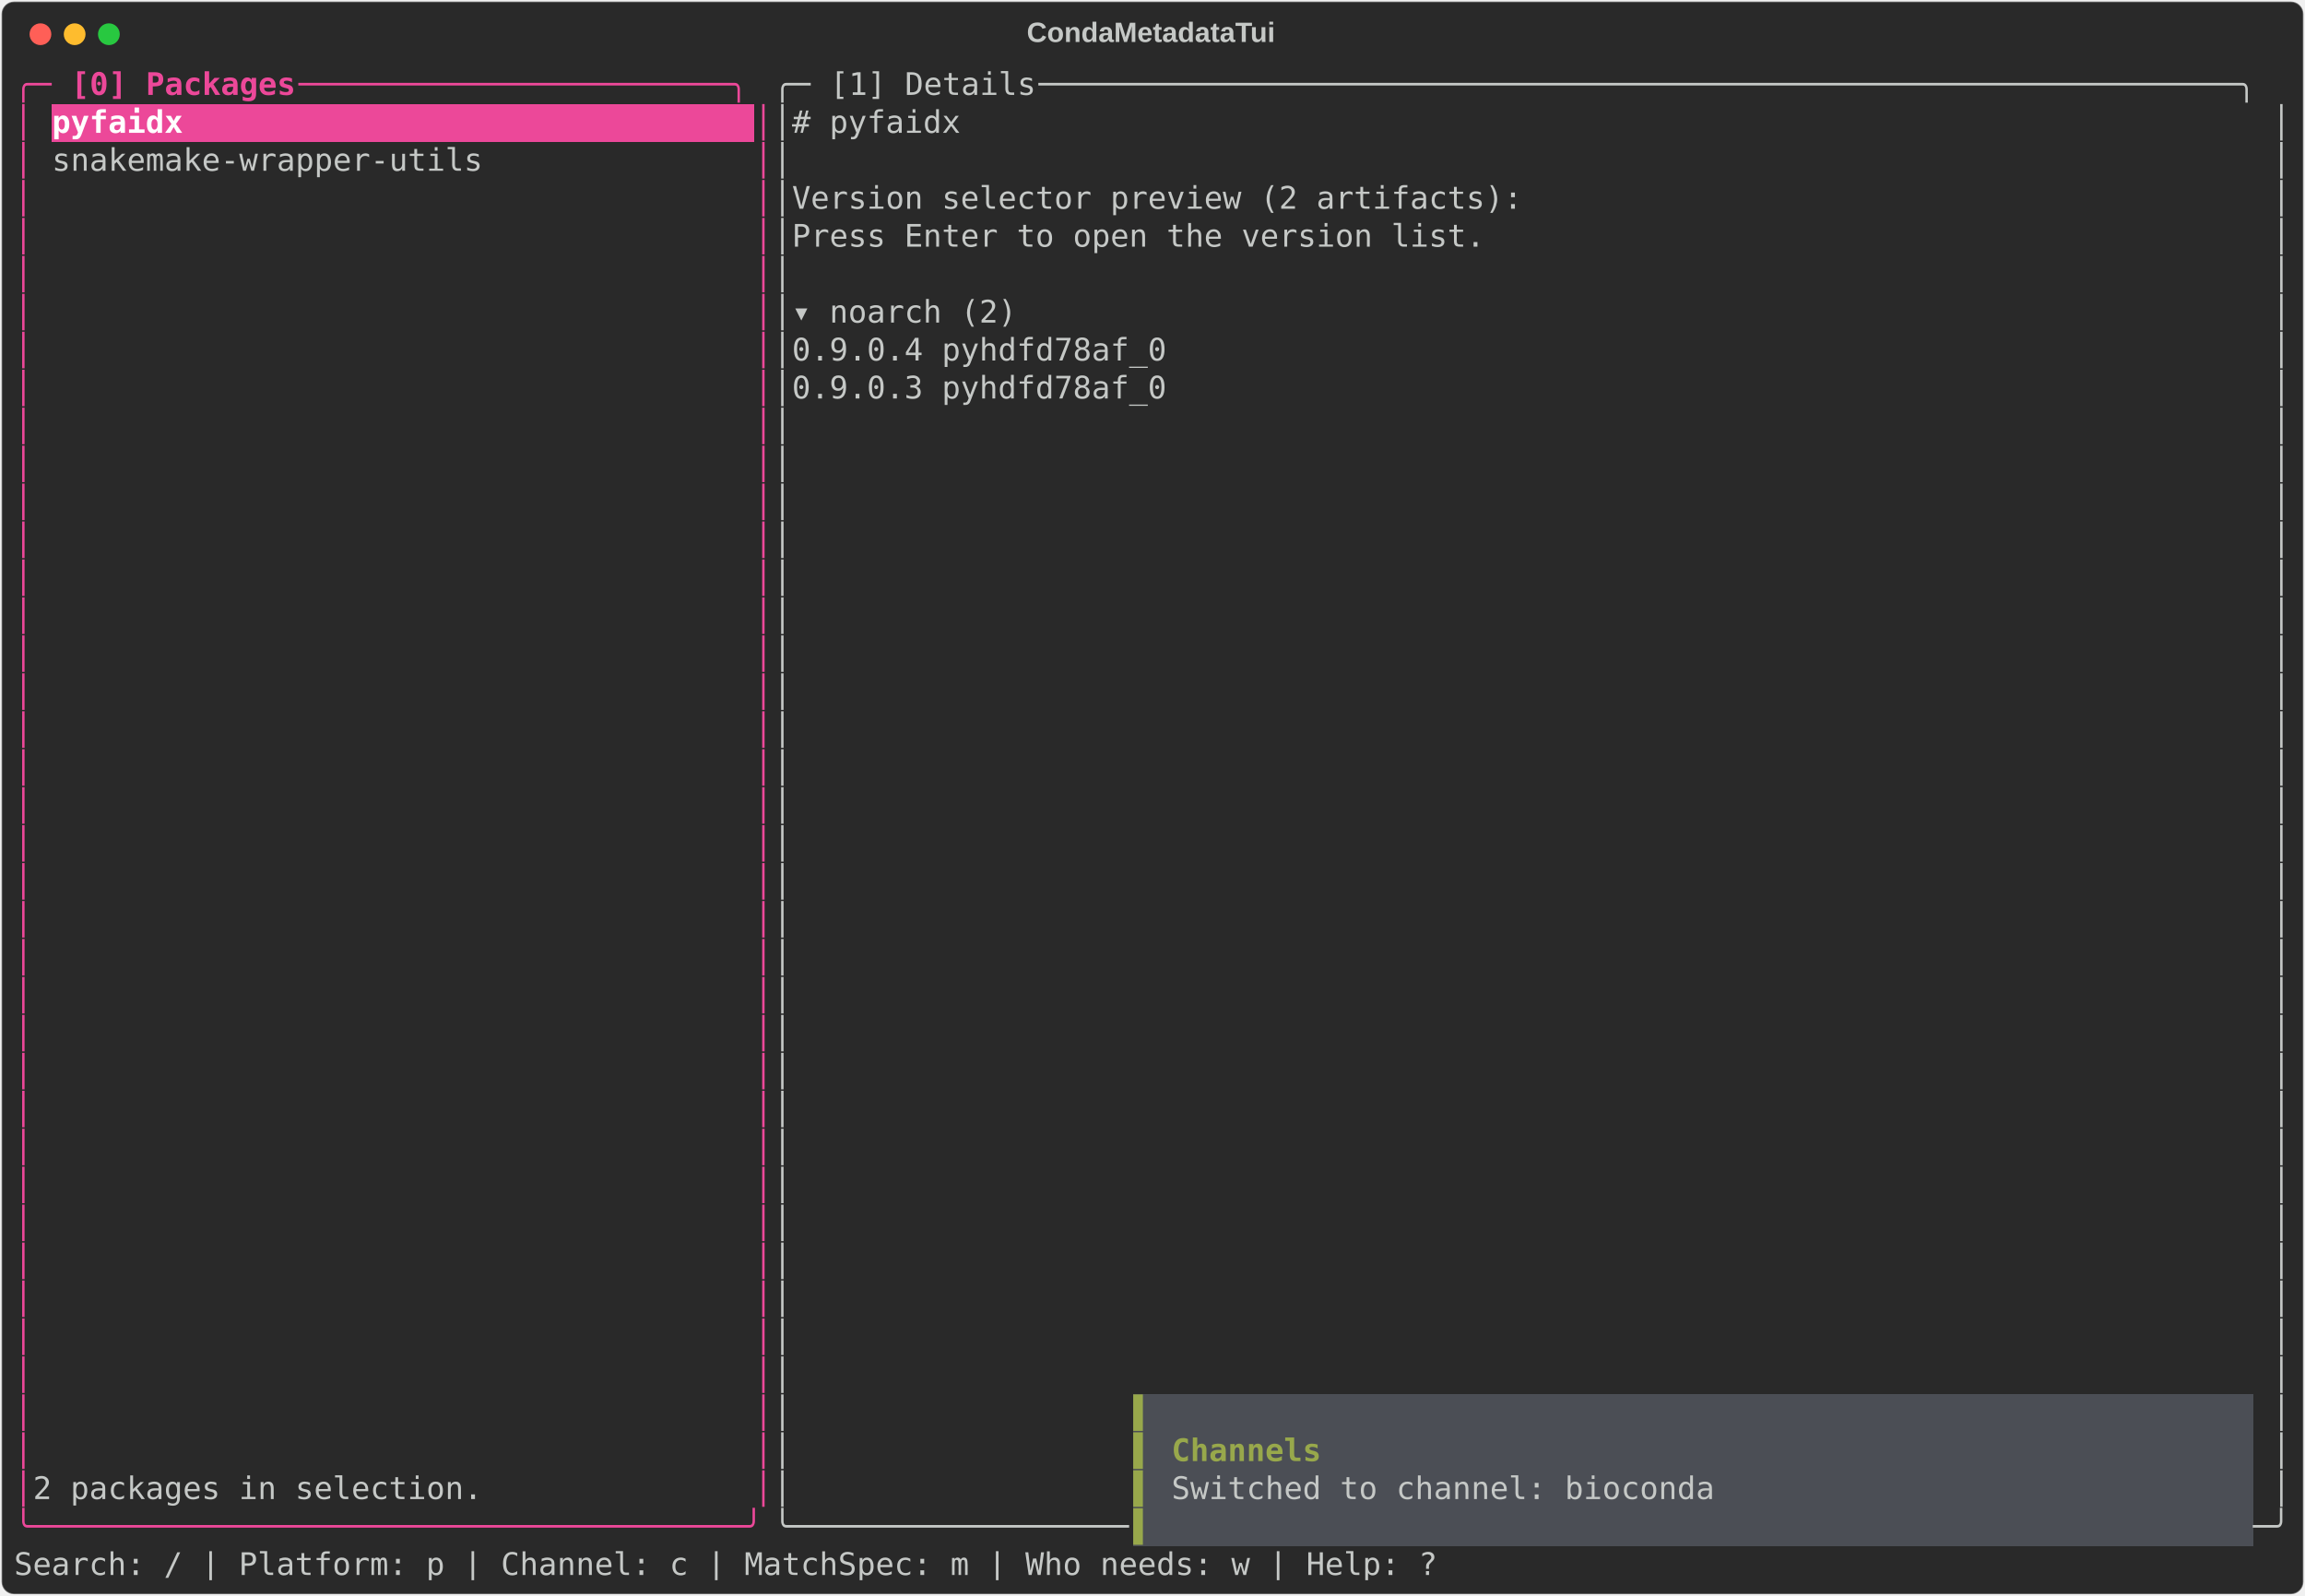
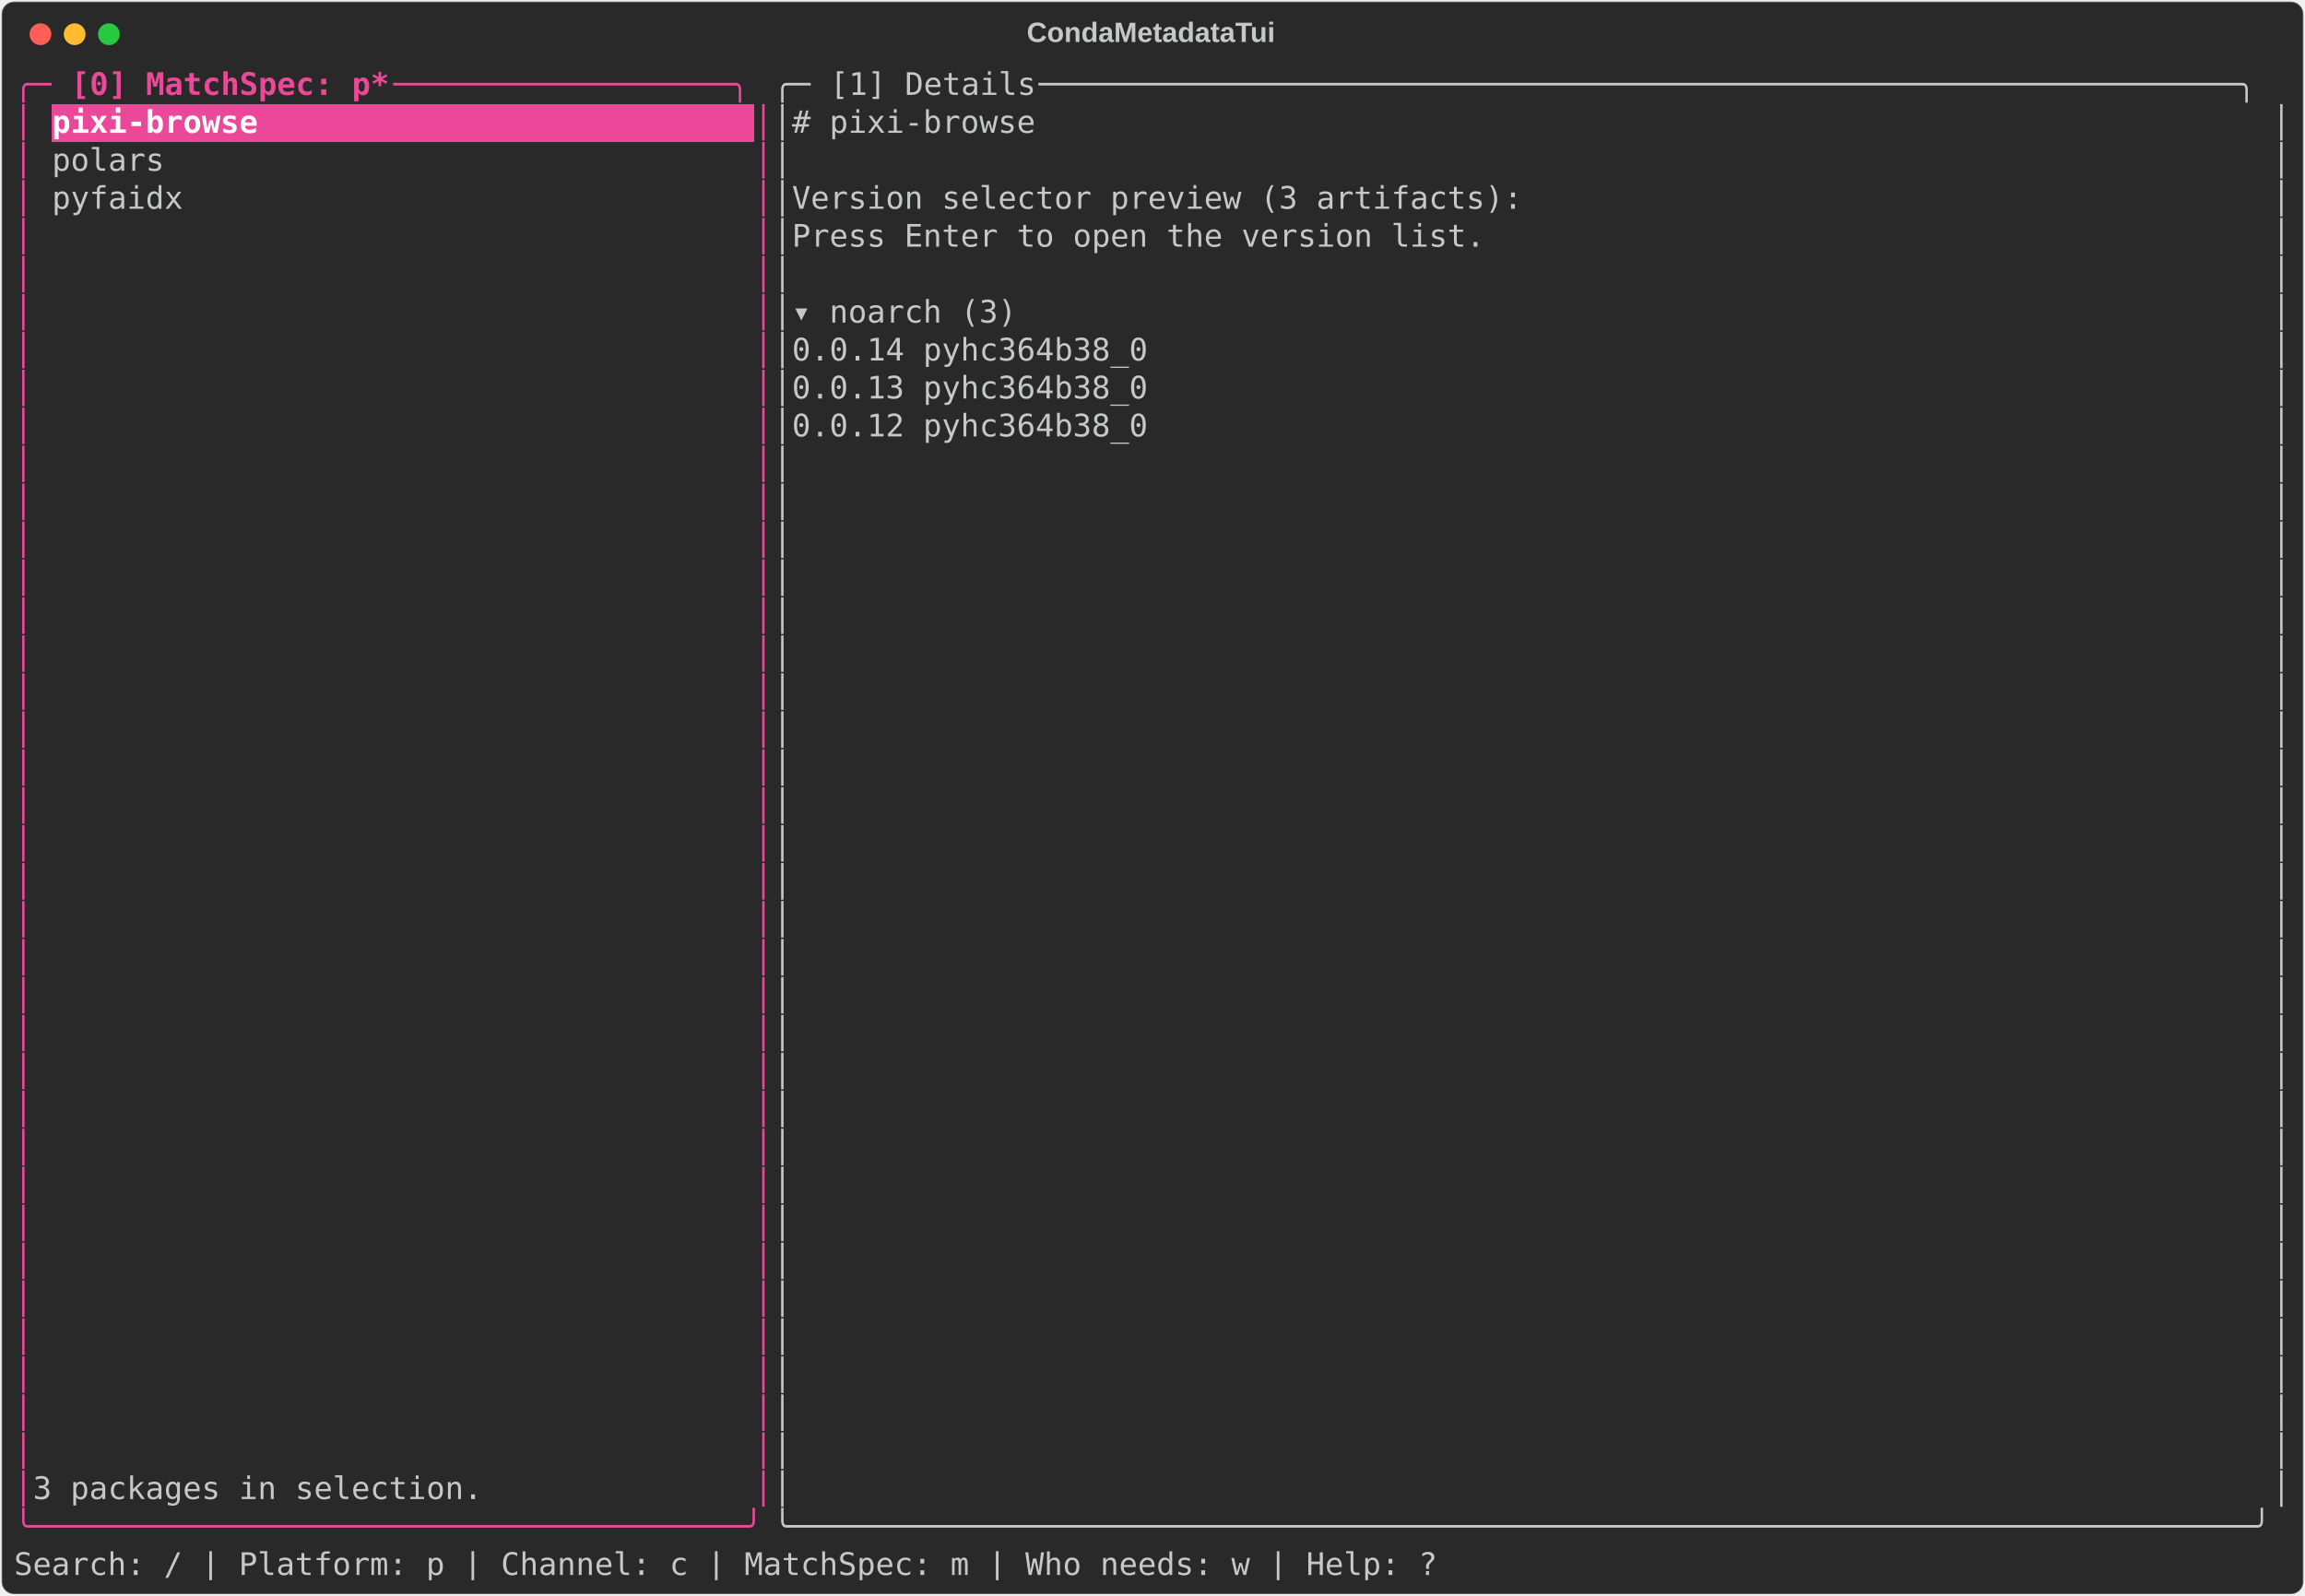
<svg xmlns="http://www.w3.org/2000/svg" class="rich-terminal" viewBox="0 0 1482 1026.0">
  <style>

    @font-face {
        font-family: "Fira Code";
        src: local("FiraCode-Regular"),
                url("https://cdnjs.cloudflare.com/ajax/libs/firacode/6.2.0/woff2/FiraCode-Regular.woff2") format("woff2"),
                url("https://cdnjs.cloudflare.com/ajax/libs/firacode/6.2.0/woff/FiraCode-Regular.woff") format("woff");
        font-style: normal;
        font-weight: 400;
    }
    @font-face {
        font-family: "Fira Code";
        src: local("FiraCode-Bold"),
                url("https://cdnjs.cloudflare.com/ajax/libs/firacode/6.2.0/woff2/FiraCode-Bold.woff2") format("woff2"),
                url("https://cdnjs.cloudflare.com/ajax/libs/firacode/6.2.0/woff/FiraCode-Bold.woff") format("woff");
        font-style: bold;
        font-weight: 700;
    }

    .terminal-matrix {
        font-family: Fira Code, monospace;
        font-size: 20px;
        line-height: 24.4px;
        font-variant-east-asian: full-width;
    }

    .terminal-title {
        font-size: 18px;
        font-weight: bold;
        font-family: arial;
    }

    .terminal-r1 { fill: #ec4899 }
.terminal-r2 { fill: #ec4899;font-weight: bold }
.terminal-r3 { fill: #c5c8c6 }
.terminal-r4 { fill: #ffffff;font-weight: bold }
- .terminal-r5 { fill: #98a84b }
- .terminal-r6 { fill: #98a84b;font-weight: bold }
    </style>
  <defs>
    <clipPath id="terminal-clip-terminal">
      <rect x="0" y="0" width="1463.0" height="975.0" />
    </clipPath>
    <clipPath id="terminal-line-0">
      <rect x="0" y="1.5" width="1464" height="24.65" />
    </clipPath>
    <clipPath id="terminal-line-1">
      <rect x="0" y="25.9" width="1464" height="24.65" />
    </clipPath>
    <clipPath id="terminal-line-2">
      <rect x="0" y="50.3" width="1464" height="24.65" />
    </clipPath>
    <clipPath id="terminal-line-3">
      <rect x="0" y="74.7" width="1464" height="24.65" />
    </clipPath>
    <clipPath id="terminal-line-4">
      <rect x="0" y="99.1" width="1464" height="24.65" />
    </clipPath>
    <clipPath id="terminal-line-5">
      <rect x="0" y="123.5" width="1464" height="24.65" />
    </clipPath>
    <clipPath id="terminal-line-6">
      <rect x="0" y="147.9" width="1464" height="24.65" />
    </clipPath>
    <clipPath id="terminal-line-7">
      <rect x="0" y="172.3" width="1464" height="24.65" />
    </clipPath>
    <clipPath id="terminal-line-8">
      <rect x="0" y="196.7" width="1464" height="24.65" />
    </clipPath>
    <clipPath id="terminal-line-9">
      <rect x="0" y="221.1" width="1464" height="24.65" />
    </clipPath>
    <clipPath id="terminal-line-10">
      <rect x="0" y="245.5" width="1464" height="24.65" />
    </clipPath>
    <clipPath id="terminal-line-11">
      <rect x="0" y="269.9" width="1464" height="24.65" />
    </clipPath>
    <clipPath id="terminal-line-12">
      <rect x="0" y="294.3" width="1464" height="24.65" />
    </clipPath>
    <clipPath id="terminal-line-13">
      <rect x="0" y="318.7" width="1464" height="24.65" />
    </clipPath>
    <clipPath id="terminal-line-14">
      <rect x="0" y="343.1" width="1464" height="24.65" />
    </clipPath>
    <clipPath id="terminal-line-15">
      <rect x="0" y="367.5" width="1464" height="24.65" />
    </clipPath>
    <clipPath id="terminal-line-16">
      <rect x="0" y="391.9" width="1464" height="24.65" />
    </clipPath>
    <clipPath id="terminal-line-17">
      <rect x="0" y="416.3" width="1464" height="24.65" />
    </clipPath>
    <clipPath id="terminal-line-18">
      <rect x="0" y="440.7" width="1464" height="24.65" />
    </clipPath>
    <clipPath id="terminal-line-19">
      <rect x="0" y="465.1" width="1464" height="24.65" />
    </clipPath>
    <clipPath id="terminal-line-20">
      <rect x="0" y="489.5" width="1464" height="24.65" />
    </clipPath>
    <clipPath id="terminal-line-21">
      <rect x="0" y="513.9" width="1464" height="24.65" />
    </clipPath>
    <clipPath id="terminal-line-22">
      <rect x="0" y="538.3" width="1464" height="24.65" />
    </clipPath>
    <clipPath id="terminal-line-23">
      <rect x="0" y="562.7" width="1464" height="24.65" />
    </clipPath>
    <clipPath id="terminal-line-24">
      <rect x="0" y="587.1" width="1464" height="24.65" />
    </clipPath>
    <clipPath id="terminal-line-25">
      <rect x="0" y="611.5" width="1464" height="24.65" />
    </clipPath>
    <clipPath id="terminal-line-26">
      <rect x="0" y="635.9" width="1464" height="24.65" />
    </clipPath>
    <clipPath id="terminal-line-27">
      <rect x="0" y="660.3" width="1464" height="24.65" />
    </clipPath>
    <clipPath id="terminal-line-28">
      <rect x="0" y="684.7" width="1464" height="24.65" />
    </clipPath>
    <clipPath id="terminal-line-29">
      <rect x="0" y="709.1" width="1464" height="24.65" />
    </clipPath>
    <clipPath id="terminal-line-30">
      <rect x="0" y="733.5" width="1464" height="24.65" />
    </clipPath>
    <clipPath id="terminal-line-31">
      <rect x="0" y="757.9" width="1464" height="24.65" />
    </clipPath>
    <clipPath id="terminal-line-32">
      <rect x="0" y="782.3" width="1464" height="24.65" />
    </clipPath>
    <clipPath id="terminal-line-33">
      <rect x="0" y="806.7" width="1464" height="24.65" />
    </clipPath>
    <clipPath id="terminal-line-34">
      <rect x="0" y="831.1" width="1464" height="24.65" />
    </clipPath>
    <clipPath id="terminal-line-35">
      <rect x="0" y="855.5" width="1464" height="24.65" />
    </clipPath>
    <clipPath id="terminal-line-36">
      <rect x="0" y="879.9" width="1464" height="24.65" />
    </clipPath>
    <clipPath id="terminal-line-37">
      <rect x="0" y="904.3" width="1464" height="24.65" />
    </clipPath>
    <clipPath id="terminal-line-38">
      <rect x="0" y="928.7" width="1464" height="24.65" />
    </clipPath>
  </defs>
  <rect fill="#292929" stroke="rgba(255,255,255,0.35)" stroke-width="1" x="1" y="1" width="1480" height="1024" rx="8" />
  <text class="terminal-title" fill="#c5c8c6" text-anchor="middle" x="740" y="27">CondaMetadataTui</text>
  <g transform="translate(26,22)">
    <circle cx="0" cy="0" r="7" fill="#ff5f57" />
    <circle cx="22" cy="0" r="7" fill="#febc2e" />
    <circle cx="44" cy="0" r="7" fill="#28c840" />
  </g>
  <g transform="translate(9, 41)" clip-path="url(#terminal-clip-terminal)">
-     <rect fill="#ec4899" x="24.4" y="25.9" width="85.4" height="24.65" shape-rendering="crispEdges" />
-     <rect fill="#ec4899" x="109.8" y="25.9" width="366" height="24.65" shape-rendering="crispEdges" />
-     <rect fill="#4b4e55" x="719.8" y="855.5" width="12.2" height="24.65" shape-rendering="crispEdges" />
-     <rect fill="#4b4e55" x="732" y="855.5" width="707.6" height="24.65" shape-rendering="crispEdges" />
-     <rect fill="#4b4e55" x="719.8" y="879.9" width="12.2" height="24.65" shape-rendering="crispEdges" />
-     <rect fill="#4b4e55" x="732" y="879.9" width="12.2" height="24.65" shape-rendering="crispEdges" />
-     <rect fill="#4b4e55" x="744.2" y="879.9" width="97.6" height="24.65" shape-rendering="crispEdges" />
-     <rect fill="#4b4e55" x="841.8" y="879.9" width="597.8" height="24.65" shape-rendering="crispEdges" />
-     <rect fill="#4b4e55" x="719.8" y="904.3" width="12.2" height="24.65" shape-rendering="crispEdges" />
-     <rect fill="#4b4e55" x="732" y="904.3" width="12.2" height="24.65" shape-rendering="crispEdges" />
-     <rect fill="#4b4e55" x="744.2" y="904.3" width="353.8" height="24.65" shape-rendering="crispEdges" />
-     <rect fill="#4b4e55" x="1098" y="904.3" width="341.6" height="24.65" shape-rendering="crispEdges" />
-     <rect fill="#4b4e55" x="719.8" y="928.7" width="12.2" height="24.65" shape-rendering="crispEdges" />
-     <rect fill="#4b4e55" x="732" y="928.7" width="707.6" height="24.65" shape-rendering="crispEdges" />
+     <rect fill="#ec4899" x="24.4" y="25.9" width="134.2" height="24.65" shape-rendering="crispEdges" />
+     <rect fill="#ec4899" x="158.6" y="25.9" width="317.2" height="24.65" shape-rendering="crispEdges" />
    <g class="terminal-matrix">
      <text class="terminal-r1" x="0" y="20" textLength="36.6" clip-path="url(#terminal-line-0)">╭─ </text>
-       <text class="terminal-r2" x="36.6" y="20" textLength="146.4" clip-path="url(#terminal-line-0)">[0] Packages</text>
-       <text class="terminal-r1" x="183" y="20" textLength="305" clip-path="url(#terminal-line-0)"> ───────────────────────╮</text>
+       <text class="terminal-r2" x="36.6" y="20" textLength="207.4" clip-path="url(#terminal-line-0)">[0] MatchSpec: p*</text>
+       <text class="terminal-r1" x="244" y="20" textLength="244" clip-path="url(#terminal-line-0)"> ──────────────────╮</text>
      <text class="terminal-r3" x="488" y="20" textLength="36.6" clip-path="url(#terminal-line-0)">╭─ </text>
      <text class="terminal-r3" x="524.6" y="20" textLength="134.2" clip-path="url(#terminal-line-0)">[1] Details</text>
      <text class="terminal-r3" x="658.8" y="20" textLength="805.2" clip-path="url(#terminal-line-0)"> ────────────────────────────────────────────────────────────────╮</text>
      <text class="terminal-r3" x="1464" y="20" textLength="12.2" clip-path="url(#terminal-line-0)">
</text>
      <text class="terminal-r1" x="0" y="44.4" textLength="12.2" clip-path="url(#terminal-line-1)">│</text>
-       <text class="terminal-r4" x="24.4" y="44.4" textLength="85.4" clip-path="url(#terminal-line-1)">pyfaidx</text>
+       <text class="terminal-r4" x="24.4" y="44.4" textLength="134.2" clip-path="url(#terminal-line-1)">pixi-browse</text>
      <text class="terminal-r1" x="475.8" y="44.4" textLength="12.2" clip-path="url(#terminal-line-1)">│</text>
      <text class="terminal-r3" x="488" y="44.4" textLength="12.2" clip-path="url(#terminal-line-1)">│</text>
-       <text class="terminal-r3" x="500.2" y="44.4" textLength="109.8" clip-path="url(#terminal-line-1)"># pyfaidx</text>
+       <text class="terminal-r3" x="500.2" y="44.4" textLength="158.6" clip-path="url(#terminal-line-1)"># pixi-browse</text>
      <text class="terminal-r3" x="1451.8" y="44.4" textLength="12.2" clip-path="url(#terminal-line-1)">│</text>
      <text class="terminal-r3" x="1464" y="44.4" textLength="12.2" clip-path="url(#terminal-line-1)">
</text>
      <text class="terminal-r1" x="0" y="68.8" textLength="12.2" clip-path="url(#terminal-line-2)">│</text>
-       <text class="terminal-r3" x="24.4" y="68.8" textLength="280.6" clip-path="url(#terminal-line-2)">snakemake-wrapper-utils</text>
+       <text class="terminal-r3" x="24.4" y="68.8" textLength="73.2" clip-path="url(#terminal-line-2)">polars</text>
      <text class="terminal-r1" x="475.8" y="68.8" textLength="12.2" clip-path="url(#terminal-line-2)">│</text>
      <text class="terminal-r3" x="488" y="68.8" textLength="12.2" clip-path="url(#terminal-line-2)">│</text>
      <text class="terminal-r3" x="1451.8" y="68.8" textLength="12.2" clip-path="url(#terminal-line-2)">│</text>
      <text class="terminal-r3" x="1464" y="68.8" textLength="12.2" clip-path="url(#terminal-line-2)">
</text>
      <text class="terminal-r1" x="0" y="93.2" textLength="12.2" clip-path="url(#terminal-line-3)">│</text>
+       <text class="terminal-r3" x="24.4" y="93.2" textLength="85.4" clip-path="url(#terminal-line-3)">pyfaidx</text>
      <text class="terminal-r1" x="475.8" y="93.2" textLength="12.2" clip-path="url(#terminal-line-3)">│</text>
      <text class="terminal-r3" x="488" y="93.2" textLength="12.2" clip-path="url(#terminal-line-3)">│</text>
-       <text class="terminal-r3" x="500.2" y="93.2" textLength="475.8" clip-path="url(#terminal-line-3)">Version selector preview (2 artifacts):</text>
+       <text class="terminal-r3" x="500.2" y="93.2" textLength="475.8" clip-path="url(#terminal-line-3)">Version selector preview (3 artifacts):</text>
      <text class="terminal-r3" x="1451.8" y="93.2" textLength="12.2" clip-path="url(#terminal-line-3)">│</text>
      <text class="terminal-r3" x="1464" y="93.2" textLength="12.2" clip-path="url(#terminal-line-3)">
</text>
      <text class="terminal-r1" x="0" y="117.6" textLength="12.2" clip-path="url(#terminal-line-4)">│</text>
      <text class="terminal-r1" x="475.8" y="117.6" textLength="12.2" clip-path="url(#terminal-line-4)">│</text>
      <text class="terminal-r3" x="488" y="117.6" textLength="12.2" clip-path="url(#terminal-line-4)">│</text>
      <text class="terminal-r3" x="500.2" y="117.6" textLength="451.4" clip-path="url(#terminal-line-4)">Press Enter to open the version list.</text>
      <text class="terminal-r3" x="1451.8" y="117.6" textLength="12.2" clip-path="url(#terminal-line-4)">│</text>
      <text class="terminal-r3" x="1464" y="117.6" textLength="12.2" clip-path="url(#terminal-line-4)">
</text>
      <text class="terminal-r1" x="0" y="142" textLength="12.2" clip-path="url(#terminal-line-5)">│</text>
      <text class="terminal-r1" x="475.8" y="142" textLength="12.2" clip-path="url(#terminal-line-5)">│</text>
      <text class="terminal-r3" x="488" y="142" textLength="12.2" clip-path="url(#terminal-line-5)">│</text>
      <text class="terminal-r3" x="1451.8" y="142" textLength="12.2" clip-path="url(#terminal-line-5)">│</text>
      <text class="terminal-r3" x="1464" y="142" textLength="12.2" clip-path="url(#terminal-line-5)">
</text>
      <text class="terminal-r1" x="0" y="166.4" textLength="12.2" clip-path="url(#terminal-line-6)">│</text>
      <text class="terminal-r1" x="475.8" y="166.4" textLength="12.2" clip-path="url(#terminal-line-6)">│</text>
      <text class="terminal-r3" x="488" y="166.4" textLength="12.2" clip-path="url(#terminal-line-6)">│</text>
-       <text class="terminal-r3" x="500.2" y="166.4" textLength="146.4" clip-path="url(#terminal-line-6)">▾ noarch (2)</text>
+       <text class="terminal-r3" x="500.2" y="166.4" textLength="146.4" clip-path="url(#terminal-line-6)">▾ noarch (3)</text>
      <text class="terminal-r3" x="1451.8" y="166.4" textLength="12.2" clip-path="url(#terminal-line-6)">│</text>
      <text class="terminal-r3" x="1464" y="166.4" textLength="12.2" clip-path="url(#terminal-line-6)">
</text>
      <text class="terminal-r1" x="0" y="190.8" textLength="12.2" clip-path="url(#terminal-line-7)">│</text>
      <text class="terminal-r1" x="475.8" y="190.8" textLength="12.2" clip-path="url(#terminal-line-7)">│</text>
      <text class="terminal-r3" x="488" y="190.8" textLength="12.2" clip-path="url(#terminal-line-7)">│</text>
-       <text class="terminal-r3" x="500.2" y="190.8" textLength="244" clip-path="url(#terminal-line-7)">0.9.0.4 pyhdfd78af_0</text>
+       <text class="terminal-r3" x="500.2" y="190.8" textLength="231.8" clip-path="url(#terminal-line-7)">0.0.14 pyhc364b38_0</text>
      <text class="terminal-r3" x="1451.8" y="190.8" textLength="12.2" clip-path="url(#terminal-line-7)">│</text>
      <text class="terminal-r3" x="1464" y="190.8" textLength="12.2" clip-path="url(#terminal-line-7)">
</text>
      <text class="terminal-r1" x="0" y="215.2" textLength="12.2" clip-path="url(#terminal-line-8)">│</text>
      <text class="terminal-r1" x="475.8" y="215.2" textLength="12.2" clip-path="url(#terminal-line-8)">│</text>
      <text class="terminal-r3" x="488" y="215.2" textLength="12.2" clip-path="url(#terminal-line-8)">│</text>
-       <text class="terminal-r3" x="500.2" y="215.2" textLength="244" clip-path="url(#terminal-line-8)">0.9.0.3 pyhdfd78af_0</text>
+       <text class="terminal-r3" x="500.2" y="215.2" textLength="231.8" clip-path="url(#terminal-line-8)">0.0.13 pyhc364b38_0</text>
      <text class="terminal-r3" x="1451.8" y="215.2" textLength="12.2" clip-path="url(#terminal-line-8)">│</text>
      <text class="terminal-r3" x="1464" y="215.2" textLength="12.2" clip-path="url(#terminal-line-8)">
</text>
      <text class="terminal-r1" x="0" y="239.6" textLength="12.2" clip-path="url(#terminal-line-9)">│</text>
      <text class="terminal-r1" x="475.8" y="239.6" textLength="12.2" clip-path="url(#terminal-line-9)">│</text>
      <text class="terminal-r3" x="488" y="239.6" textLength="12.2" clip-path="url(#terminal-line-9)">│</text>
+       <text class="terminal-r3" x="500.2" y="239.6" textLength="231.8" clip-path="url(#terminal-line-9)">0.0.12 pyhc364b38_0</text>
      <text class="terminal-r3" x="1451.8" y="239.6" textLength="12.2" clip-path="url(#terminal-line-9)">│</text>
      <text class="terminal-r3" x="1464" y="239.6" textLength="12.2" clip-path="url(#terminal-line-9)">
</text>
      <text class="terminal-r1" x="0" y="264" textLength="12.2" clip-path="url(#terminal-line-10)">│</text>
      <text class="terminal-r1" x="475.8" y="264" textLength="12.2" clip-path="url(#terminal-line-10)">│</text>
      <text class="terminal-r3" x="488" y="264" textLength="12.2" clip-path="url(#terminal-line-10)">│</text>
      <text class="terminal-r3" x="1451.8" y="264" textLength="12.2" clip-path="url(#terminal-line-10)">│</text>
      <text class="terminal-r3" x="1464" y="264" textLength="12.2" clip-path="url(#terminal-line-10)">
</text>
      <text class="terminal-r1" x="0" y="288.4" textLength="12.2" clip-path="url(#terminal-line-11)">│</text>
      <text class="terminal-r1" x="475.8" y="288.4" textLength="12.2" clip-path="url(#terminal-line-11)">│</text>
      <text class="terminal-r3" x="488" y="288.4" textLength="12.2" clip-path="url(#terminal-line-11)">│</text>
      <text class="terminal-r3" x="1451.8" y="288.4" textLength="12.2" clip-path="url(#terminal-line-11)">│</text>
      <text class="terminal-r3" x="1464" y="288.4" textLength="12.2" clip-path="url(#terminal-line-11)">
</text>
      <text class="terminal-r1" x="0" y="312.8" textLength="12.2" clip-path="url(#terminal-line-12)">│</text>
      <text class="terminal-r1" x="475.8" y="312.8" textLength="12.2" clip-path="url(#terminal-line-12)">│</text>
      <text class="terminal-r3" x="488" y="312.8" textLength="12.2" clip-path="url(#terminal-line-12)">│</text>
      <text class="terminal-r3" x="1451.8" y="312.8" textLength="12.2" clip-path="url(#terminal-line-12)">│</text>
      <text class="terminal-r3" x="1464" y="312.8" textLength="12.2" clip-path="url(#terminal-line-12)">
</text>
      <text class="terminal-r1" x="0" y="337.2" textLength="12.2" clip-path="url(#terminal-line-13)">│</text>
      <text class="terminal-r1" x="475.8" y="337.2" textLength="12.2" clip-path="url(#terminal-line-13)">│</text>
      <text class="terminal-r3" x="488" y="337.2" textLength="12.2" clip-path="url(#terminal-line-13)">│</text>
      <text class="terminal-r3" x="1451.8" y="337.2" textLength="12.2" clip-path="url(#terminal-line-13)">│</text>
      <text class="terminal-r3" x="1464" y="337.2" textLength="12.2" clip-path="url(#terminal-line-13)">
</text>
      <text class="terminal-r1" x="0" y="361.6" textLength="12.2" clip-path="url(#terminal-line-14)">│</text>
      <text class="terminal-r1" x="475.8" y="361.6" textLength="12.2" clip-path="url(#terminal-line-14)">│</text>
      <text class="terminal-r3" x="488" y="361.6" textLength="12.2" clip-path="url(#terminal-line-14)">│</text>
      <text class="terminal-r3" x="1451.8" y="361.6" textLength="12.2" clip-path="url(#terminal-line-14)">│</text>
      <text class="terminal-r3" x="1464" y="361.6" textLength="12.2" clip-path="url(#terminal-line-14)">
</text>
      <text class="terminal-r1" x="0" y="386" textLength="12.2" clip-path="url(#terminal-line-15)">│</text>
      <text class="terminal-r1" x="475.8" y="386" textLength="12.2" clip-path="url(#terminal-line-15)">│</text>
      <text class="terminal-r3" x="488" y="386" textLength="12.2" clip-path="url(#terminal-line-15)">│</text>
      <text class="terminal-r3" x="1451.8" y="386" textLength="12.2" clip-path="url(#terminal-line-15)">│</text>
      <text class="terminal-r3" x="1464" y="386" textLength="12.2" clip-path="url(#terminal-line-15)">
</text>
      <text class="terminal-r1" x="0" y="410.4" textLength="12.2" clip-path="url(#terminal-line-16)">│</text>
      <text class="terminal-r1" x="475.8" y="410.4" textLength="12.2" clip-path="url(#terminal-line-16)">│</text>
      <text class="terminal-r3" x="488" y="410.4" textLength="12.2" clip-path="url(#terminal-line-16)">│</text>
      <text class="terminal-r3" x="1451.8" y="410.4" textLength="12.2" clip-path="url(#terminal-line-16)">│</text>
      <text class="terminal-r3" x="1464" y="410.4" textLength="12.2" clip-path="url(#terminal-line-16)">
</text>
      <text class="terminal-r1" x="0" y="434.8" textLength="12.2" clip-path="url(#terminal-line-17)">│</text>
      <text class="terminal-r1" x="475.8" y="434.8" textLength="12.2" clip-path="url(#terminal-line-17)">│</text>
      <text class="terminal-r3" x="488" y="434.8" textLength="12.2" clip-path="url(#terminal-line-17)">│</text>
      <text class="terminal-r3" x="1451.8" y="434.8" textLength="12.2" clip-path="url(#terminal-line-17)">│</text>
      <text class="terminal-r3" x="1464" y="434.8" textLength="12.2" clip-path="url(#terminal-line-17)">
</text>
      <text class="terminal-r1" x="0" y="459.2" textLength="12.2" clip-path="url(#terminal-line-18)">│</text>
      <text class="terminal-r1" x="475.8" y="459.2" textLength="12.2" clip-path="url(#terminal-line-18)">│</text>
      <text class="terminal-r3" x="488" y="459.2" textLength="12.2" clip-path="url(#terminal-line-18)">│</text>
      <text class="terminal-r3" x="1451.8" y="459.2" textLength="12.2" clip-path="url(#terminal-line-18)">│</text>
      <text class="terminal-r3" x="1464" y="459.2" textLength="12.2" clip-path="url(#terminal-line-18)">
</text>
      <text class="terminal-r1" x="0" y="483.6" textLength="12.2" clip-path="url(#terminal-line-19)">│</text>
      <text class="terminal-r1" x="475.8" y="483.6" textLength="12.2" clip-path="url(#terminal-line-19)">│</text>
      <text class="terminal-r3" x="488" y="483.6" textLength="12.2" clip-path="url(#terminal-line-19)">│</text>
      <text class="terminal-r3" x="1451.8" y="483.6" textLength="12.2" clip-path="url(#terminal-line-19)">│</text>
      <text class="terminal-r3" x="1464" y="483.6" textLength="12.2" clip-path="url(#terminal-line-19)">
</text>
      <text class="terminal-r1" x="0" y="508" textLength="12.2" clip-path="url(#terminal-line-20)">│</text>
      <text class="terminal-r1" x="475.8" y="508" textLength="12.2" clip-path="url(#terminal-line-20)">│</text>
      <text class="terminal-r3" x="488" y="508" textLength="12.2" clip-path="url(#terminal-line-20)">│</text>
      <text class="terminal-r3" x="1451.8" y="508" textLength="12.2" clip-path="url(#terminal-line-20)">│</text>
      <text class="terminal-r3" x="1464" y="508" textLength="12.2" clip-path="url(#terminal-line-20)">
</text>
      <text class="terminal-r1" x="0" y="532.4" textLength="12.2" clip-path="url(#terminal-line-21)">│</text>
      <text class="terminal-r1" x="475.8" y="532.4" textLength="12.2" clip-path="url(#terminal-line-21)">│</text>
      <text class="terminal-r3" x="488" y="532.4" textLength="12.2" clip-path="url(#terminal-line-21)">│</text>
      <text class="terminal-r3" x="1451.8" y="532.4" textLength="12.2" clip-path="url(#terminal-line-21)">│</text>
      <text class="terminal-r3" x="1464" y="532.4" textLength="12.2" clip-path="url(#terminal-line-21)">
</text>
      <text class="terminal-r1" x="0" y="556.8" textLength="12.2" clip-path="url(#terminal-line-22)">│</text>
      <text class="terminal-r1" x="475.8" y="556.8" textLength="12.2" clip-path="url(#terminal-line-22)">│</text>
      <text class="terminal-r3" x="488" y="556.8" textLength="12.2" clip-path="url(#terminal-line-22)">│</text>
      <text class="terminal-r3" x="1451.8" y="556.8" textLength="12.2" clip-path="url(#terminal-line-22)">│</text>
      <text class="terminal-r3" x="1464" y="556.8" textLength="12.2" clip-path="url(#terminal-line-22)">
</text>
      <text class="terminal-r1" x="0" y="581.2" textLength="12.2" clip-path="url(#terminal-line-23)">│</text>
      <text class="terminal-r1" x="475.8" y="581.2" textLength="12.2" clip-path="url(#terminal-line-23)">│</text>
      <text class="terminal-r3" x="488" y="581.2" textLength="12.2" clip-path="url(#terminal-line-23)">│</text>
      <text class="terminal-r3" x="1451.8" y="581.2" textLength="12.2" clip-path="url(#terminal-line-23)">│</text>
      <text class="terminal-r3" x="1464" y="581.2" textLength="12.2" clip-path="url(#terminal-line-23)">
</text>
      <text class="terminal-r1" x="0" y="605.6" textLength="12.2" clip-path="url(#terminal-line-24)">│</text>
      <text class="terminal-r1" x="475.8" y="605.6" textLength="12.2" clip-path="url(#terminal-line-24)">│</text>
      <text class="terminal-r3" x="488" y="605.6" textLength="12.2" clip-path="url(#terminal-line-24)">│</text>
      <text class="terminal-r3" x="1451.8" y="605.6" textLength="12.2" clip-path="url(#terminal-line-24)">│</text>
      <text class="terminal-r3" x="1464" y="605.6" textLength="12.2" clip-path="url(#terminal-line-24)">
</text>
      <text class="terminal-r1" x="0" y="630" textLength="12.2" clip-path="url(#terminal-line-25)">│</text>
      <text class="terminal-r1" x="475.8" y="630" textLength="12.2" clip-path="url(#terminal-line-25)">│</text>
      <text class="terminal-r3" x="488" y="630" textLength="12.2" clip-path="url(#terminal-line-25)">│</text>
      <text class="terminal-r3" x="1451.8" y="630" textLength="12.2" clip-path="url(#terminal-line-25)">│</text>
      <text class="terminal-r3" x="1464" y="630" textLength="12.2" clip-path="url(#terminal-line-25)">
</text>
      <text class="terminal-r1" x="0" y="654.4" textLength="12.2" clip-path="url(#terminal-line-26)">│</text>
      <text class="terminal-r1" x="475.8" y="654.4" textLength="12.2" clip-path="url(#terminal-line-26)">│</text>
      <text class="terminal-r3" x="488" y="654.4" textLength="12.2" clip-path="url(#terminal-line-26)">│</text>
      <text class="terminal-r3" x="1451.8" y="654.4" textLength="12.2" clip-path="url(#terminal-line-26)">│</text>
      <text class="terminal-r3" x="1464" y="654.4" textLength="12.2" clip-path="url(#terminal-line-26)">
</text>
      <text class="terminal-r1" x="0" y="678.8" textLength="12.2" clip-path="url(#terminal-line-27)">│</text>
      <text class="terminal-r1" x="475.8" y="678.8" textLength="12.2" clip-path="url(#terminal-line-27)">│</text>
      <text class="terminal-r3" x="488" y="678.8" textLength="12.2" clip-path="url(#terminal-line-27)">│</text>
      <text class="terminal-r3" x="1451.8" y="678.8" textLength="12.2" clip-path="url(#terminal-line-27)">│</text>
      <text class="terminal-r3" x="1464" y="678.8" textLength="12.2" clip-path="url(#terminal-line-27)">
</text>
      <text class="terminal-r1" x="0" y="703.2" textLength="12.2" clip-path="url(#terminal-line-28)">│</text>
      <text class="terminal-r1" x="475.8" y="703.2" textLength="12.2" clip-path="url(#terminal-line-28)">│</text>
      <text class="terminal-r3" x="488" y="703.2" textLength="12.2" clip-path="url(#terminal-line-28)">│</text>
      <text class="terminal-r3" x="1451.8" y="703.2" textLength="12.2" clip-path="url(#terminal-line-28)">│</text>
      <text class="terminal-r3" x="1464" y="703.2" textLength="12.2" clip-path="url(#terminal-line-28)">
</text>
      <text class="terminal-r1" x="0" y="727.6" textLength="12.2" clip-path="url(#terminal-line-29)">│</text>
      <text class="terminal-r1" x="475.8" y="727.6" textLength="12.2" clip-path="url(#terminal-line-29)">│</text>
      <text class="terminal-r3" x="488" y="727.6" textLength="12.2" clip-path="url(#terminal-line-29)">│</text>
      <text class="terminal-r3" x="1451.8" y="727.6" textLength="12.2" clip-path="url(#terminal-line-29)">│</text>
      <text class="terminal-r3" x="1464" y="727.6" textLength="12.2" clip-path="url(#terminal-line-29)">
</text>
      <text class="terminal-r1" x="0" y="752" textLength="12.2" clip-path="url(#terminal-line-30)">│</text>
      <text class="terminal-r1" x="475.8" y="752" textLength="12.2" clip-path="url(#terminal-line-30)">│</text>
      <text class="terminal-r3" x="488" y="752" textLength="12.2" clip-path="url(#terminal-line-30)">│</text>
      <text class="terminal-r3" x="1451.8" y="752" textLength="12.2" clip-path="url(#terminal-line-30)">│</text>
      <text class="terminal-r3" x="1464" y="752" textLength="12.2" clip-path="url(#terminal-line-30)">
</text>
      <text class="terminal-r1" x="0" y="776.4" textLength="12.2" clip-path="url(#terminal-line-31)">│</text>
      <text class="terminal-r1" x="475.8" y="776.4" textLength="12.2" clip-path="url(#terminal-line-31)">│</text>
      <text class="terminal-r3" x="488" y="776.4" textLength="12.2" clip-path="url(#terminal-line-31)">│</text>
      <text class="terminal-r3" x="1451.8" y="776.4" textLength="12.2" clip-path="url(#terminal-line-31)">│</text>
      <text class="terminal-r3" x="1464" y="776.4" textLength="12.2" clip-path="url(#terminal-line-31)">
</text>
      <text class="terminal-r1" x="0" y="800.8" textLength="12.2" clip-path="url(#terminal-line-32)">│</text>
      <text class="terminal-r1" x="475.8" y="800.8" textLength="12.2" clip-path="url(#terminal-line-32)">│</text>
      <text class="terminal-r3" x="488" y="800.8" textLength="12.2" clip-path="url(#terminal-line-32)">│</text>
      <text class="terminal-r3" x="1451.8" y="800.8" textLength="12.2" clip-path="url(#terminal-line-32)">│</text>
      <text class="terminal-r3" x="1464" y="800.8" textLength="12.2" clip-path="url(#terminal-line-32)">
</text>
      <text class="terminal-r1" x="0" y="825.2" textLength="12.2" clip-path="url(#terminal-line-33)">│</text>
      <text class="terminal-r1" x="475.8" y="825.2" textLength="12.2" clip-path="url(#terminal-line-33)">│</text>
      <text class="terminal-r3" x="488" y="825.2" textLength="12.2" clip-path="url(#terminal-line-33)">│</text>
      <text class="terminal-r3" x="1451.8" y="825.2" textLength="12.2" clip-path="url(#terminal-line-33)">│</text>
      <text class="terminal-r3" x="1464" y="825.2" textLength="12.2" clip-path="url(#terminal-line-33)">
</text>
      <text class="terminal-r1" x="0" y="849.6" textLength="12.2" clip-path="url(#terminal-line-34)">│</text>
      <text class="terminal-r1" x="475.8" y="849.6" textLength="12.2" clip-path="url(#terminal-line-34)">│</text>
      <text class="terminal-r3" x="488" y="849.6" textLength="12.2" clip-path="url(#terminal-line-34)">│</text>
      <text class="terminal-r3" x="1451.8" y="849.6" textLength="12.2" clip-path="url(#terminal-line-34)">│</text>
      <text class="terminal-r3" x="1464" y="849.6" textLength="12.2" clip-path="url(#terminal-line-34)">
</text>
      <text class="terminal-r1" x="0" y="874" textLength="12.2" clip-path="url(#terminal-line-35)">│</text>
      <text class="terminal-r1" x="475.8" y="874" textLength="12.2" clip-path="url(#terminal-line-35)">│</text>
      <text class="terminal-r3" x="488" y="874" textLength="12.2" clip-path="url(#terminal-line-35)">│</text>
-       <text class="terminal-r5" x="719.8" y="874" textLength="12.2" clip-path="url(#terminal-line-35)">▌</text>
      <text class="terminal-r3" x="1451.8" y="874" textLength="12.2" clip-path="url(#terminal-line-35)">│</text>
      <text class="terminal-r3" x="1464" y="874" textLength="12.2" clip-path="url(#terminal-line-35)">
</text>
      <text class="terminal-r1" x="0" y="898.4" textLength="12.2" clip-path="url(#terminal-line-36)">│</text>
      <text class="terminal-r1" x="475.8" y="898.4" textLength="12.2" clip-path="url(#terminal-line-36)">│</text>
      <text class="terminal-r3" x="488" y="898.4" textLength="12.2" clip-path="url(#terminal-line-36)">│</text>
-       <text class="terminal-r5" x="719.8" y="898.4" textLength="12.2" clip-path="url(#terminal-line-36)">▌</text>
-       <text class="terminal-r6" x="744.2" y="898.4" textLength="97.6" clip-path="url(#terminal-line-36)">Channels</text>
      <text class="terminal-r3" x="1451.8" y="898.4" textLength="12.2" clip-path="url(#terminal-line-36)">│</text>
      <text class="terminal-r3" x="1464" y="898.4" textLength="12.2" clip-path="url(#terminal-line-36)">
</text>
      <text class="terminal-r1" x="0" y="922.8" textLength="12.2" clip-path="url(#terminal-line-37)">│</text>
-       <text class="terminal-r3" x="12.2" y="922.8" textLength="292.8" clip-path="url(#terminal-line-37)">2 packages in selection.</text>
+       <text class="terminal-r3" x="12.2" y="922.8" textLength="292.8" clip-path="url(#terminal-line-37)">3 packages in selection.</text>
      <text class="terminal-r1" x="475.8" y="922.8" textLength="12.2" clip-path="url(#terminal-line-37)">│</text>
      <text class="terminal-r3" x="488" y="922.8" textLength="12.2" clip-path="url(#terminal-line-37)">│</text>
-       <text class="terminal-r5" x="719.8" y="922.8" textLength="12.2" clip-path="url(#terminal-line-37)">▌</text>
-       <text class="terminal-r3" x="744.2" y="922.8" textLength="353.8" clip-path="url(#terminal-line-37)">Switched to channel: bioconda</text>
      <text class="terminal-r3" x="1451.8" y="922.8" textLength="12.2" clip-path="url(#terminal-line-37)">│</text>
      <text class="terminal-r3" x="1464" y="922.8" textLength="12.2" clip-path="url(#terminal-line-37)">
</text>
      <text class="terminal-r1" x="0" y="947.2" textLength="488" clip-path="url(#terminal-line-38)">╰──────────────────────────────────────╯</text>
-       <text class="terminal-r3" x="488" y="947.2" textLength="231.8" clip-path="url(#terminal-line-38)">╰──────────────────</text>
-       <text class="terminal-r5" x="719.8" y="947.2" textLength="12.2" clip-path="url(#terminal-line-38)">▌</text>
-       <text class="terminal-r3" x="1439.6" y="947.2" textLength="24.4" clip-path="url(#terminal-line-38)">─╯</text>
+       <text class="terminal-r3" x="488" y="947.2" textLength="976" clip-path="url(#terminal-line-38)">╰──────────────────────────────────────────────────────────────────────────────╯</text>
      <text class="terminal-r3" x="1464" y="947.2" textLength="12.2" clip-path="url(#terminal-line-38)">
</text>
      <text class="terminal-r3" x="0" y="971.6" textLength="927.2" clip-path="url(#terminal-line-39)">Search: / | Platform: p | Channel: c | MatchSpec: m | Who needs: w | Help: ?</text>
    </g>
  </g>
</svg>
